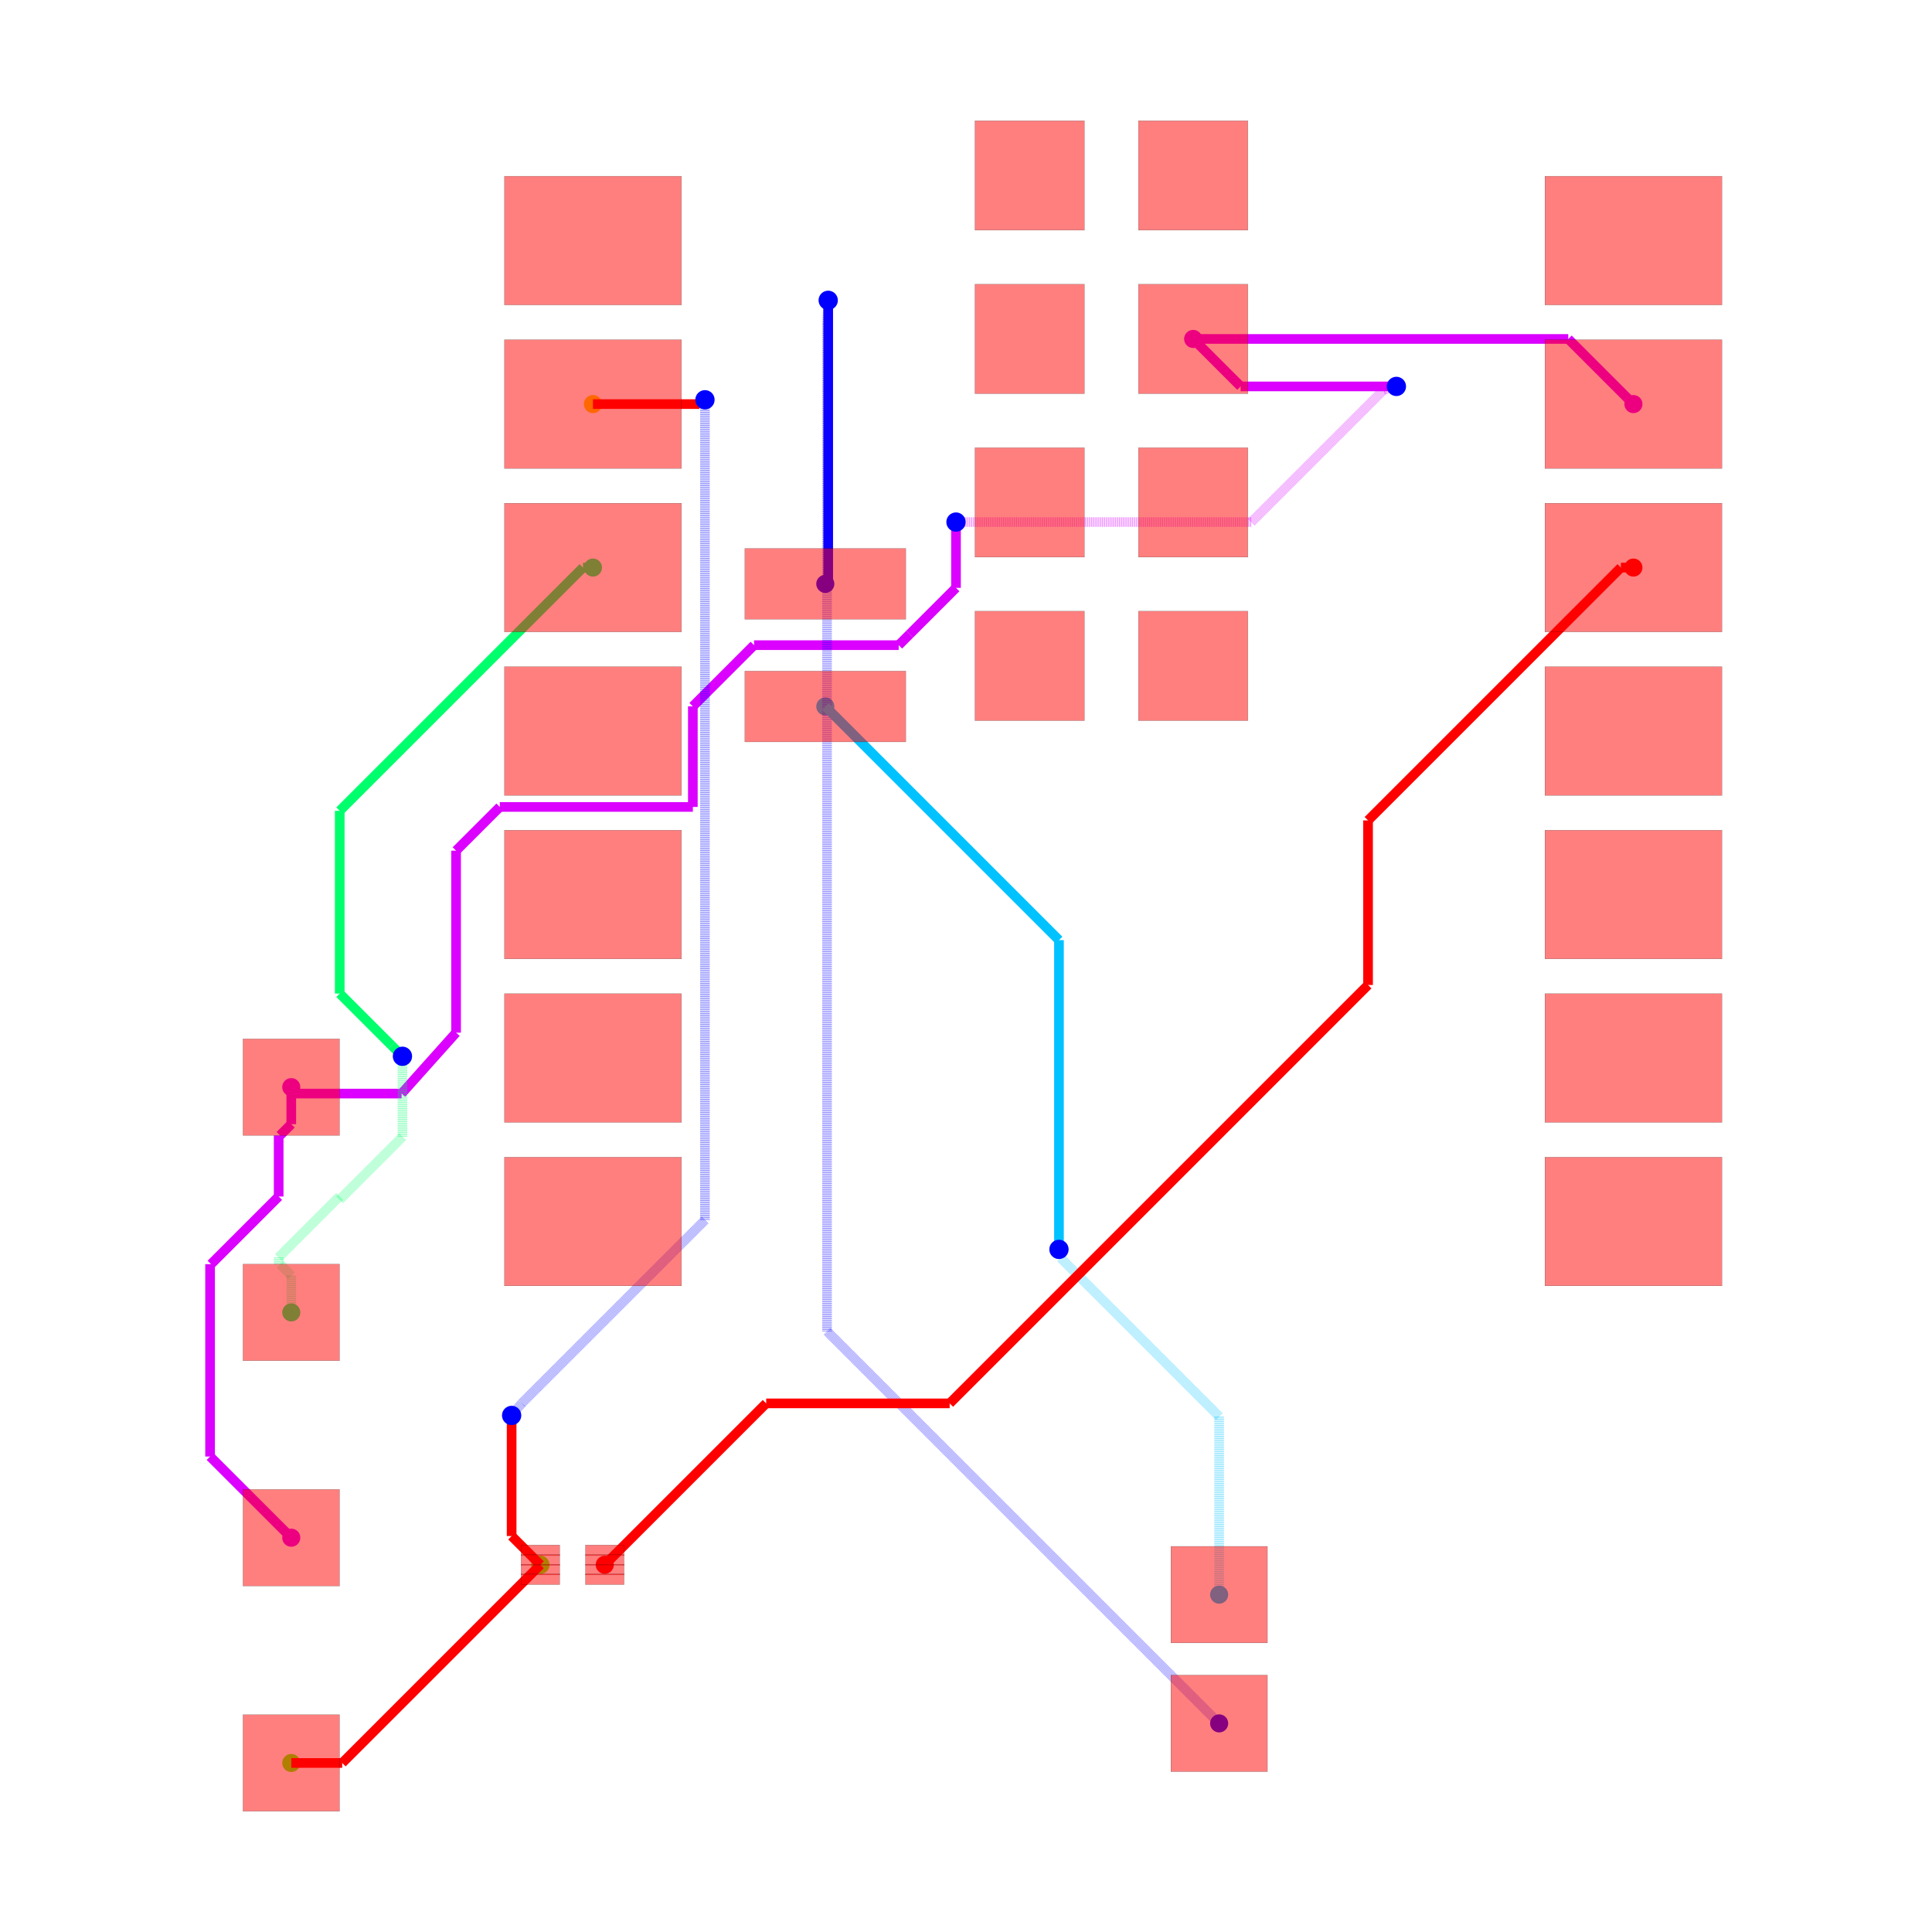
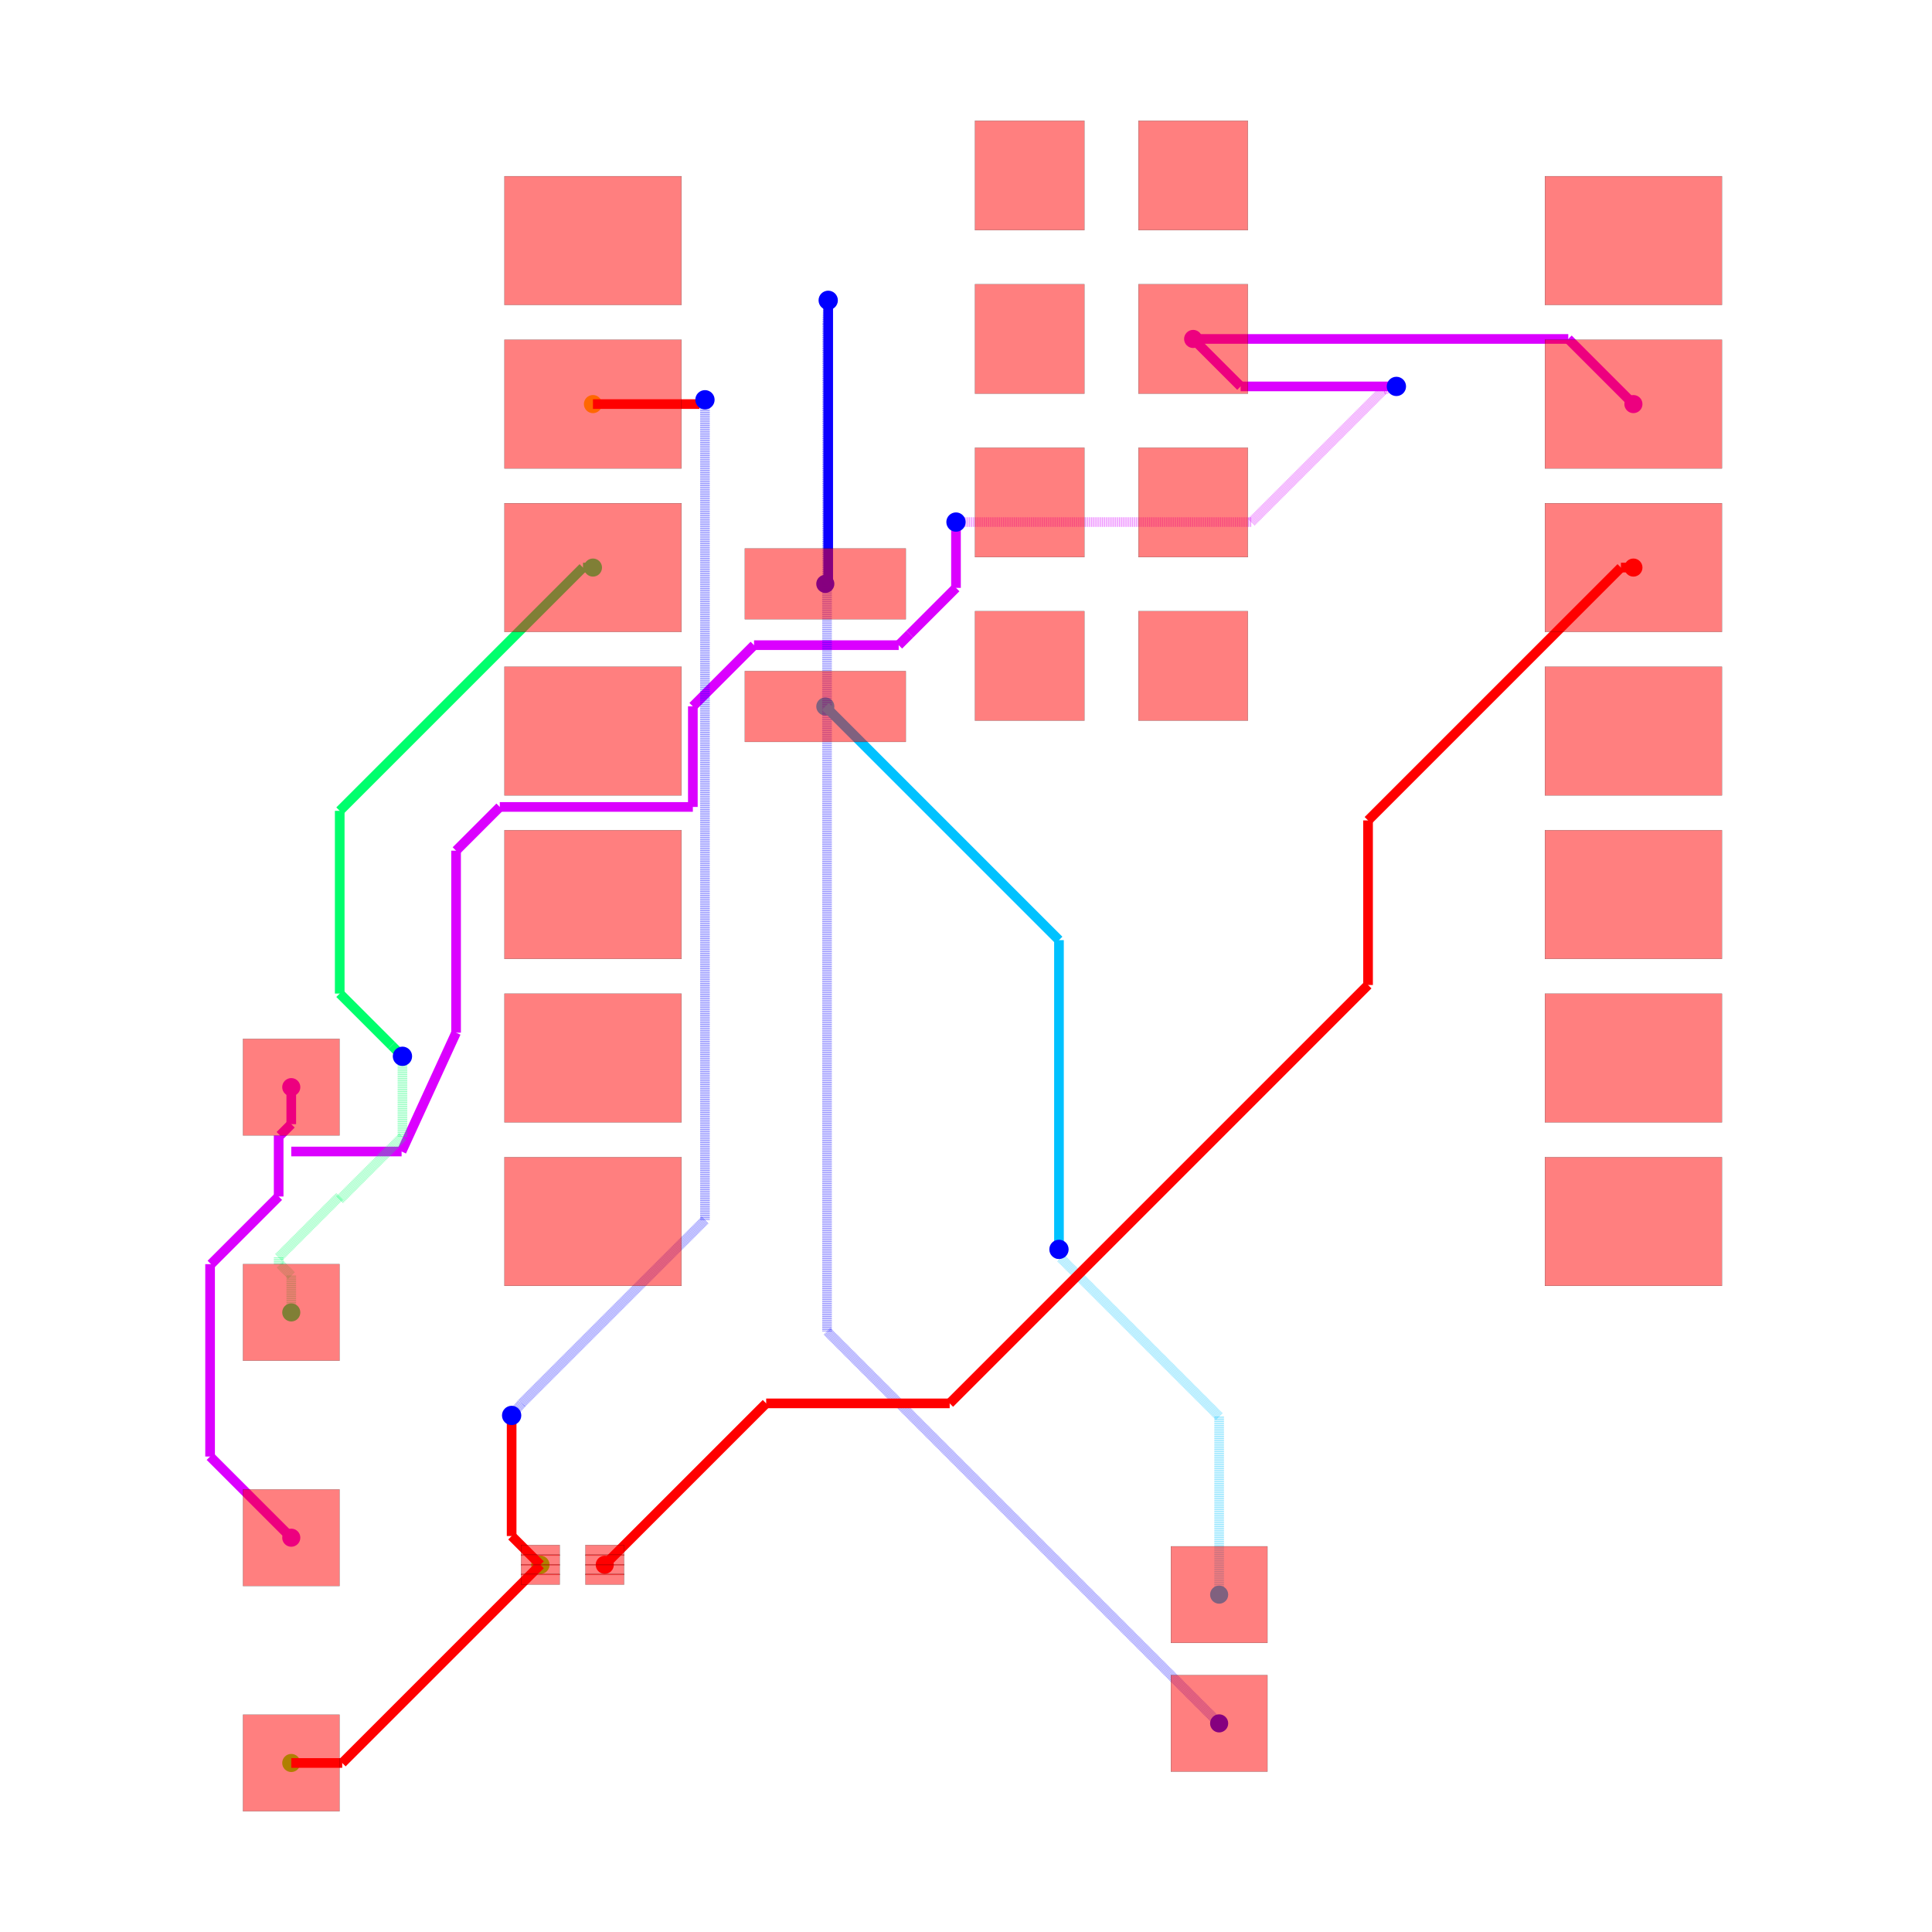
<svg xmlns="http://www.w3.org/2000/svg" width="640" height="640" viewBox="0 0 640 640">
  <rect width="100%" height="100%" fill="white" />
  <g>
    <circle data-type="point" data-label="source_trace_2 source_trace_2 top" data-x="10.124772" data-y="6.993" cx="541.089" cy="188.015" r="3" fill="hsl(0, 100%, 50%)" />
  </g>
  <g>
    <circle data-type="point" data-label="source_trace_2 source_trace_2 top" data-x="-5.856893060790263" data-y="-8.500436101920712" cx="200.334" cy="518.359" r="3" fill="hsl(0, 100%, 50%)" />
  </g>
  <g>
    <circle data-type="point" data-label="source_trace_3 source_trace_3 top" data-x="-6.040227999999999" data-y="9.533000000000001" cx="196.425" cy="133.858" r="3" fill="hsl(48.571, 100%, 50%)" />
  </g>
  <g>
    <circle data-type="point" data-label="source_trace_3 source_trace_3 top" data-x="-6.856893060790263" data-y="-8.500436101920712" cx="179.012" cy="518.359" r="3" fill="hsl(48.571, 100%, 50%)" />
  </g>
  <g>
    <circle data-type="point" data-label="source_trace_4 source_trace_4 top" data-x="-6.856893060790263" data-y="-8.500436101920712" cx="179.012" cy="518.359" r="3" fill="hsl(97.143, 100%, 50%)" />
  </g>
  <g>
    <circle data-type="point" data-label="source_trace_4 source_trace_4 top" data-x="-10.727385294299685" data-y="-11.579453643315949" cx="96.487" cy="584.009" r="3" fill="hsl(97.143, 100%, 50%)" />
  </g>
  <g>
    <circle data-type="point" data-label="source_trace_6 source_trace_6 top" data-x="-6.040227999999999" data-y="6.993" cx="196.425" cy="188.015" r="3" fill="hsl(145.714, 100%, 50%)" />
  </g>
  <g>
    <circle data-type="point" data-label="source_trace_6 source_trace_6 top" data-x="-10.727385294299685" data-y="-4.579453643315949" cx="96.487" cy="434.758" r="3" fill="hsl(145.714, 100%, 50%)" />
  </g>
  <g>
    <circle data-type="point" data-label="source_trace_8 source_trace_8 top" data-x="-2.4302279999999996" data-y="4.835" cx="273.396" cy="234.026" r="3" fill="hsl(194.286, 100%, 50%)" />
  </g>
  <g>
    <circle data-type="point" data-label="source_trace_8 source_trace_8 top" data-x="3.6885631738662035" data-y="-8.96420520580684" cx="403.858" cy="528.248" r="3" fill="hsl(194.286, 100%, 50%)" />
  </g>
  <g>
    <circle data-type="point" data-label="source_trace_9 source_trace_9 top" data-x="-2.4302279999999996" data-y="6.74" cx="273.396" cy="193.409" r="3" fill="hsl(242.857, 100%, 50%)" />
  </g>
  <g>
    <circle data-type="point" data-label="source_trace_9 source_trace_9 top" data-x="3.6885631738662035" data-y="-10.96420520580684" cx="403.858" cy="570.891" r="3" fill="hsl(242.857, 100%, 50%)" />
  </g>
  <g>
    <circle data-type="point" data-label="source_net_0 source_net_0 top" data-x="10.124772" data-y="9.533000000000001" cx="541.089" cy="133.858" r="3" fill="hsl(291.429, 100%, 50%)" />
  </g>
  <g>
    <circle data-type="point" data-label="source_net_0 source_net_0 top" data-x="3.2847720000000002" data-y="10.545" cx="395.249" cy="112.28" r="3" fill="hsl(291.429, 100%, 50%)" />
  </g>
  <g>
    <circle data-type="point" data-label="source_net_0 source_net_0 top" data-x="-10.727385294299685" data-y="-8.079453643315949" cx="96.487" cy="509.383" r="3" fill="hsl(291.429, 100%, 50%)" />
  </g>
  <g>
    <circle data-type="point" data-label="source_net_0 source_net_0 top" data-x="-10.727385294299685" data-y="-1.079453643315949" cx="96.487" cy="360.132" r="3" fill="hsl(291.429, 100%, 50%)" />
  </g>
  <g>
    <polyline data-points="3.2847720000000002,10.545 9.112772000000001,10.545" data-type="line" data-label="" points="395.249,112.28 519.511,112.28" fill="none" stroke="hsl(291.429, 100%, 50%)" stroke-width="3.198" />
  </g>
  <g>
    <polyline data-points="9.112772000000001,10.545 10.124772,9.533000000000001" data-type="line" data-label="" points="519.511,112.28 541.089,133.858" fill="none" stroke="hsl(291.429, 100%, 50%)" stroke-width="3.198" />
  </g>
  <g>
    <polyline data-points="-10.923365808937302,-1.8294536433159487 -10.923365808937302,-2.7783641826074845" data-type="line" data-label="" points="92.309,376.123 92.309,396.356" fill="none" stroke="hsl(291.429, 100%, 50%)" stroke-width="3.198" />
  </g>
  <g>
    <polyline data-points="-10.923365808937302,-2.7783641826074845 -11.974455269645766,-3.829453643315949" data-type="line" data-label="" points="92.309,396.356 69.898,418.766" fill="none" stroke="hsl(291.429, 100%, 50%)" stroke-width="3.198" />
  </g>
  <g>
    <polyline data-points="-10.727385294299685,-8.079453643315949 -11.988692647149843,-6.818146290465791" data-type="line" data-label="" points="96.487,509.383 69.594,482.49" fill="none" stroke="hsl(291.429, 100%, 50%)" stroke-width="3.198" />
  </g>
  <g>
    <polyline data-points="-11.988692647149843,-6.818146290465791 -11.988692647149843,-3.829453643315949" data-type="line" data-label="" points="69.594,482.49 69.594,418.766" fill="none" stroke="hsl(291.429, 100%, 50%)" stroke-width="3.198" />
  </g>
  <g>
    <polyline data-points="-10.727385294299685,-1.079453643315949 -10.727385294299685,-1.6544536433159482" data-type="line" data-label="" points="96.487,360.132 96.487,372.392" fill="none" stroke="hsl(291.429, 100%, 50%)" stroke-width="3.198" />
  </g>
  <g>
    <polyline data-points="-10.727385294299685,-1.6544536433159482 -10.902385294299686,-1.829453643315949" data-type="line" data-label="" points="96.487,372.392 92.756,376.123" fill="none" stroke="hsl(291.429, 100%, 50%)" stroke-width="3.198" />
  </g>
  <g>
-     <polyline data-points="-10.727385294299685,-1.179453643315949 -9.013292677693453,-1.179453643315949" data-type="line" data-label="" points="96.487,362.264 133.035,362.264" fill="none" stroke="hsl(291.429, 100%, 50%)" stroke-width="3.198" />
-   </g>
-   <g>
-     <polyline data-points="-9.013292677693453,-1.179453643315949 -8.166919517188752,-0.23308048281124796" data-type="line" data-label="" points="133.035,362.264 151.081,342.086" fill="none" stroke="hsl(291.429, 100%, 50%)" stroke-width="3.198" />
+     <polyline data-points="-10.727385294299685,-2.079453643315949 -9.013292677693453,-2.079453643315949" data-type="line" data-label="" points="96.487,381.454 133.035,381.454" fill="none" stroke="hsl(291.429, 100%, 50%)" stroke-width="3.198" />
+   </g>
+   <g>
+     <polyline data-points="-9.013292677693453,-2.079453643315949 -8.166919517188752,-0.23308048281124796" data-type="line" data-label="" points="133.035,381.454 151.081,342.086" fill="none" stroke="hsl(291.429, 100%, 50%)" stroke-width="3.198" />
  </g>
  <g>
    <polyline data-points="-8.166919517188752,-0.23308048281124796 -8.166919517188752,2.594560979541022" data-type="line" data-label="" points="151.081,342.086 151.081,281.796" fill="none" stroke="hsl(291.429, 100%, 50%)" stroke-width="3.198" />
  </g>
  <g>
    <polyline data-points="-8.166919517188752,2.594560979541022 -7.4874716923552835,3.274008804374491" data-type="line" data-label="" points="151.081,281.796 165.567,267.309" fill="none" stroke="hsl(291.429, 100%, 50%)" stroke-width="3.198" />
  </g>
  <g>
    <polyline data-points="-7.4874716923552835,3.274008804374491 -4.48829456323965,3.274008804374491" data-type="line" data-label="" points="165.567,267.309 229.515,267.309" fill="none" stroke="hsl(291.429, 100%, 50%)" stroke-width="3.198" />
  </g>
  <g>
    <polyline data-points="-4.48829456323965,3.274008804374491 -4.48829456323965,3.274008804374491" data-type="line" data-label="" points="229.515,267.309 229.515,267.309" fill="none" stroke="hsl(291.429, 100%, 50%)" stroke-width="3.198" />
  </g>
  <g>
    <polyline data-points="-4.48829456323965,3.274008804374491 -4.48829456323965,4.836660209617853" data-type="line" data-label="" points="229.515,267.309 229.515,233.991" fill="none" stroke="hsl(291.429, 100%, 50%)" stroke-width="3.198" />
  </g>
  <g>
    <polyline data-points="-4.48829456323965,4.836660209617853 -3.5374547728575036,5.7875" data-type="line" data-label="" points="229.515,233.991 249.788,213.718" fill="none" stroke="hsl(291.429, 100%, 50%)" stroke-width="3.198" />
  </g>
  <g>
    <polyline data-points="-3.5374547728575036,5.7875 -1.2902055586871213,5.7875" data-type="line" data-label="" points="249.788,213.718 297.703,213.718" fill="none" stroke="hsl(291.429, 100%, 50%)" stroke-width="3.198" />
  </g>
  <g>
    <polyline data-points="-1.2902055586871213,5.7875 -1.1189710696431834,5.9587344890439375" data-type="line" data-label="" points="297.703,213.718 301.354,210.067" fill="none" stroke="hsl(291.429, 100%, 50%)" stroke-width="3.198" />
  </g>
  <g>
    <polyline data-points="-1.1189710696431834,5.9587344890439375 -0.40000000000000013,6.677705558687121" data-type="line" data-label="" points="301.354,210.067 316.684,194.737" fill="none" stroke="hsl(291.429, 100%, 50%)" stroke-width="3.198" />
  </g>
  <g>
    <polyline data-points="-0.40000000000000013,6.677705558687121 -0.4000000000000001,7.6997913001668765" data-type="line" data-label="" points="316.684,194.737 316.684,172.945" fill="none" stroke="hsl(291.429, 100%, 50%)" stroke-width="3.198" />
  </g>
  <g>
    <polyline data-points="-0.4000000000000001,7.6997913001668765 -0.4000000000000001,7.700000000000001" data-type="line" data-label="" points="316.684,172.945 316.684,172.94" fill="none" stroke="hsl(291.429, 100%, 50%)" stroke-width="3.198" />
  </g>
  <g>
    <polyline data-points="-0.4000000000000001,7.700000000000001 4.189968637438339,7.700000000000001" data-type="line" data-label="" points="316.684,172.94 414.549,172.94" fill="none" stroke="rgba(217,0,255,0.5)" stroke-width="3.198" stroke-dasharray="0.2 0.2" />
  </g>
  <g>
    <polyline data-points="4.189968637438339,7.700000000000001 6.244141155291386,9.754172517853048" data-type="line" data-label="" points="414.549,172.94 458.347,129.142" fill="none" stroke="rgba(217,0,255,0.5)" stroke-width="3.198" stroke-dasharray="0.2 0.2" />
  </g>
  <g>
    <polyline data-points="6.244141155291386,9.754172517853048 6.442272,9.807500000000001" data-type="line" data-label="" points="458.347,129.142 462.572,128.005" fill="none" stroke="rgba(217,0,255,0.5)" stroke-width="3.198" stroke-dasharray="0.2 0.2" />
  </g>
  <g>
    <polyline data-points="6.442272,9.807500000000001 4.022271999999999,9.807500000000001" data-type="line" data-label="" points="462.572,128.005 410.974,128.005" fill="none" stroke="hsl(291.429, 100%, 50%)" stroke-width="3.198" />
  </g>
  <g>
    <polyline data-points="4.022271999999999,9.807500000000001 3.2847720000000002,10.545" data-type="line" data-label="" points="410.974,128.005 395.249,112.28" fill="none" stroke="hsl(291.429, 100%, 50%)" stroke-width="3.198" />
  </g>
  <g>
    <polyline data-points="3.6885631738662035,-10.96420520580684 -2.4036120555210054,-4.872029976419631" data-type="line" data-label="" points="403.858,570.891 273.963,440.996" fill="none" stroke="rgba(8,0,255,0.5)" stroke-width="3.198" stroke-dasharray="0.2 0.2" />
  </g>
  <g>
    <polyline data-points="-2.4036120555210054,-4.872029976419631 -2.4036120555210054,10.7622338208616" data-type="line" data-label="" points="273.963,440.996 273.963,107.648" fill="none" stroke="rgba(8,0,255,0.5)" stroke-width="3.198" stroke-dasharray="0.2 0.2" />
  </g>
  <g>
    <polyline data-points="-2.4036120555210054,10.7622338208616 -2.3852279999999997,11.145" data-type="line" data-label="" points="273.963,107.648 274.355,99.487" fill="none" stroke="rgba(8,0,255,0.5)" stroke-width="3.198" stroke-dasharray="0.2 0.2" />
  </g>
  <g>
    <polyline data-points="-2.3852279999999997,11.145 -2.3852279999999997,6.785" data-type="line" data-label="" points="274.355,99.487 274.355,192.449" fill="none" stroke="hsl(242.857, 100%, 50%)" stroke-width="3.198" />
  </g>
  <g>
    <polyline data-points="-2.3852279999999997,6.785 -2.4302279999999996,6.74" data-type="line" data-label="" points="274.355,192.449 273.396,193.409" fill="none" stroke="hsl(242.857, 100%, 50%)" stroke-width="3.198" />
  </g>
  <g>
    <polyline data-points="3.6885631738662035,-8.96420520580684 3.6885631738662035,-6.195201819771475" data-type="line" data-label="" points="403.858,528.248 403.858,469.208" fill="none" stroke="rgba(0,195,255,0.5)" stroke-width="3.198" stroke-dasharray="0.2 0.2" />
  </g>
  <g>
    <polyline data-points="3.6885631738662035,-6.195201819771475 1.227196800745583,-3.7338354466508537" data-type="line" data-label="" points="403.858,469.208 351.378,416.728" fill="none" stroke="rgba(0,195,255,0.5)" stroke-width="3.198" stroke-dasharray="0.2 0.2" />
  </g>
  <g>
    <polyline data-points="1.227196800745583,-3.7338354466508537 1.2,-3.5999999999999996" data-type="line" data-label="" points="351.378,416.728 350.798,413.874" fill="none" stroke="rgba(0,195,255,0.5)" stroke-width="3.198" stroke-dasharray="0.2 0.2" />
  </g>
  <g>
    <polyline data-points="1.2,-3.5999999999999996 1.2,1.2047720000000002" data-type="line" data-label="" points="350.798,413.874 350.798,311.429" fill="none" stroke="hsl(194.286, 100%, 50%)" stroke-width="3.198" />
  </g>
  <g>
    <polyline data-points="1.2,1.2047720000000002 -2.4302279999999996,4.835" data-type="line" data-label="" points="350.798,311.429 273.396,234.026" fill="none" stroke="hsl(194.286, 100%, 50%)" stroke-width="3.198" />
  </g>
  <g>
    <polyline data-points="-10.923365808937302,-3.829453643315949 -10.923365808937302,-3.7228025790061956" data-type="line" data-label="" points="92.309,418.766 92.309,416.492" fill="none" stroke="rgba(0,255,106,0.5)" stroke-width="3.198" stroke-dasharray="0.2 0.2" />
  </g>
  <g>
    <polyline data-points="-10.923365808937302,-3.7228025790061956 -9.977385294299687,-2.776822064368581" data-type="line" data-label="" points="92.309,416.492 112.479,396.323" fill="none" stroke="rgba(0,255,106,0.5)" stroke-width="3.198" stroke-dasharray="0.2 0.2" />
  </g>
  <g>
    <polyline data-points="-6.040227999999999,6.993 -6.195078266756786,6.993" data-type="line" data-label="" points="196.425,188.015 193.123,188.015" fill="none" stroke="hsl(145.714, 100%, 50%)" stroke-width="3.198" />
  </g>
  <g>
    <polyline data-points="-6.195078266756786,6.993 -9.97459965095258,3.2134786158042057" data-type="line" data-label="" points="193.123,188.015 112.538,268.6" fill="none" stroke="hsl(145.714, 100%, 50%)" stroke-width="3.198" />
  </g>
  <g>
    <polyline data-points="-9.97459965095258,3.2134786158042057 -9.97459965095258,0.37459965095258047" data-type="line" data-label="" points="112.538,268.6 112.538,329.129" fill="none" stroke="hsl(145.714, 100%, 50%)" stroke-width="3.198" />
  </g>
  <g>
    <polyline data-points="-9.97459965095258,0.37459965095258047 -9.16878734287392,-0.4312126571260803" data-type="line" data-label="" points="112.538,329.129 129.719,346.311" fill="none" stroke="hsl(145.714, 100%, 50%)" stroke-width="3.198" />
  </g>
  <g>
    <polyline data-points="-9.16878734287392,-0.4312126571260803 -9,-0.6000000000000001" data-type="line" data-label="" points="129.719,346.311 133.318,349.909" fill="none" stroke="hsl(145.714, 100%, 50%)" stroke-width="3.198" />
  </g>
  <g>
    <polyline data-points="-9,-0.6000000000000001 -9,-1.8520683490162622" data-type="line" data-label="" points="133.318,349.909 133.318,376.605" fill="none" stroke="rgba(0,255,106,0.5)" stroke-width="3.198" stroke-dasharray="0.2 0.2" />
  </g>
  <g>
    <polyline data-points="-9,-1.8520683490162622 -9.977385294299687,-2.829453643315949" data-type="line" data-label="" points="133.318,376.605 112.479,397.445" fill="none" stroke="rgba(0,255,106,0.5)" stroke-width="3.198" stroke-dasharray="0.2 0.2" />
  </g>
  <g>
    <polyline data-points="-10.727385294299685,-4.579453643315949 -10.727385294299685,-4.00445364331595" data-type="line" data-label="" points="96.487,434.758 96.487,422.498" fill="none" stroke="rgba(0,255,106,0.5)" stroke-width="3.198" stroke-dasharray="0.2 0.2" />
  </g>
  <g>
    <polyline data-points="-10.727385294299685,-4.00445364331595 -10.902385294299686,-3.829453643315949" data-type="line" data-label="" points="96.487,422.498 92.756,418.766" fill="none" stroke="rgba(0,255,106,0.5)" stroke-width="3.198" stroke-dasharray="0.2 0.2" />
  </g>
  <g>
    <polyline data-points="-10.727385294299685,-11.579453643315949 -9.9359106021855,-11.579453643315949" data-type="line" data-label="" points="96.487,584.009 113.363,584.009" fill="none" stroke="red" stroke-width="3.198" />
  </g>
  <g>
    <polyline data-points="-9.9359106021855,-11.579453643315949 -6.856893060790263,-8.500436101920712" data-type="line" data-label="" points="113.363,584.009 179.012,518.359" fill="none" stroke="red" stroke-width="3.198" />
  </g>
  <g>
    <polyline data-points="-6.040227999999999,9.533000000000001 -4.385247322693066,9.533000000000001" data-type="line" data-label="" points="196.425,133.858 231.712,133.858" fill="none" stroke="red" stroke-width="3.198" />
  </g>
  <g>
    <polyline data-points="-4.385247322693066,9.533000000000001 -4.318247322693064,9.600000000000003" data-type="line" data-label="" points="231.712,133.858 233.14,132.429" fill="none" stroke="red" stroke-width="3.198" />
  </g>
  <g>
    <polyline data-points="-4.318247322693064,9.600000000000003 -4.3,9.600000000000003" data-type="line" data-label="" points="233.14,132.429 233.529,132.429" fill="none" stroke="red" stroke-width="3.198" />
  </g>
  <g>
    <polyline data-points="-4.3,9.600000000000003 -4.3,-3.144812492815345" data-type="line" data-label="" points="233.529,132.429 233.529,404.169" fill="none" stroke="rgba(0,0,255,0.5)" stroke-width="3.198" stroke-dasharray="0.2 0.2" />
  </g>
  <g>
    <polyline data-points="-4.3,-3.144812492815345 -7.1504667838184695,-5.9952792766338145" data-type="line" data-label="" points="233.529,404.169 172.753,464.945" fill="none" stroke="rgba(0,0,255,0.5)" stroke-width="3.198" stroke-dasharray="0.2 0.2" />
  </g>
  <g>
    <polyline data-points="-7.1504667838184695,-5.9952792766338145 -7.303683588772486,-6.179968050960356" data-type="line" data-label="" points="172.753,464.945 169.486,468.883" fill="none" stroke="rgba(0,0,255,0.5)" stroke-width="3.198" stroke-dasharray="0.2 0.2" />
  </g>
  <g>
    <polyline data-points="-7.303683588772486,-6.179968050960356 -7.303683588772486,-8.05364557393849" data-type="line" data-label="" points="169.486,468.883 169.486,508.833" fill="none" stroke="red" stroke-width="3.198" />
  </g>
  <g>
    <polyline data-points="-7.303683588772486,-8.05364557393849 -6.856893060790263,-8.500436101920712" data-type="line" data-label="" points="169.486,508.833 179.012,518.359" fill="none" stroke="red" stroke-width="3.198" />
  </g>
  <g>
    <polyline data-points="10.124772,6.993 9.930551104526502,6.993" data-type="line" data-label="" points="541.089,188.015 536.947,188.015" fill="none" stroke="hsl(0, 100%, 50%)" stroke-width="3.198" />
  </g>
  <g>
    <polyline data-points="9.930551104526502,6.993 6.002092697971736,3.0645415934452336" data-type="line" data-label="" points="536.947,188.015 453.186,271.775" fill="none" stroke="hsl(0, 100%, 50%)" stroke-width="3.198" />
  </g>
  <g>
    <polyline data-points="6.002092697971736,3.0645415934452336 6.002092697971736,0.5077167761790662" data-type="line" data-label="" points="453.186,271.775 453.186,326.291" fill="none" stroke="hsl(0, 100%, 50%)" stroke-width="3.198" />
  </g>
  <g>
    <polyline data-points="6.002092697971736,0.5077167761790662 -0.498110468336888,-5.9924863901295575" data-type="line" data-label="" points="453.186,326.291 314.592,464.886" fill="none" stroke="hsl(0, 100%, 50%)" stroke-width="3.198" />
  </g>
  <g>
    <polyline data-points="-0.498110468336888,-5.9924863901295575 -3.348943348999108,-5.9924863901295575" data-type="line" data-label="" points="314.592,464.886 253.807,464.886" fill="none" stroke="hsl(0, 100%, 50%)" stroke-width="3.198" />
  </g>
  <g>
    <polyline data-points="-3.348943348999108,-5.9924863901295575 -5.856893060790263,-8.500436101920712" data-type="line" data-label="" points="253.807,464.886 200.334,518.359" fill="none" stroke="hsl(0, 100%, 50%)" stroke-width="3.198" />
  </g>
  <g>
    <rect data-type="rect" data-label="" data-x="-5.856893060790263" data-y="-8.275436101920713" x="193.938" y="511.803" width="12.793" height="3.518" fill="rgba(255,0,0,0.5)" stroke="black" stroke-width="0.047" />
  </g>
  <g>
    <rect data-type="rect" data-label="" data-x="-5.856893060790263" data-y="-8.425436101920713" x="193.938" y="515.001" width="12.793" height="3.518" fill="rgba(255,0,0,0.5)" stroke="black" stroke-width="0.047" />
  </g>
  <g>
    <rect data-type="rect" data-label="" data-x="-5.856893060790263" data-y="-8.575436101920712" x="193.938" y="518.199" width="12.793" height="3.518" fill="rgba(255,0,0,0.5)" stroke="black" stroke-width="0.047" />
  </g>
  <g>
    <rect data-type="rect" data-label="" data-x="-5.856893060790263" data-y="-8.725436101920712" x="193.938" y="521.398" width="12.793" height="3.518" fill="rgba(255,0,0,0.5)" stroke="black" stroke-width="0.047" />
  </g>
  <g>
    <rect data-type="rect" data-label="" data-x="-6.856893060790263" data-y="-8.275436101920713" x="172.616" y="511.803" width="12.793" height="3.518" fill="rgba(255,0,0,0.5)" stroke="black" stroke-width="0.047" />
  </g>
  <g>
    <rect data-type="rect" data-label="" data-x="-6.856893060790263" data-y="-8.425436101920713" x="172.616" y="515.001" width="12.793" height="3.518" fill="rgba(255,0,0,0.5)" stroke="black" stroke-width="0.047" />
  </g>
  <g>
    <rect data-type="rect" data-label="" data-x="-6.856893060790263" data-y="-8.575436101920712" x="172.616" y="518.199" width="12.793" height="3.518" fill="rgba(255,0,0,0.5)" stroke="black" stroke-width="0.047" />
  </g>
  <g>
    <rect data-type="rect" data-label="" data-x="-6.856893060790263" data-y="-8.725436101920712" x="172.616" y="521.398" width="12.793" height="3.518" fill="rgba(255,0,0,0.5)" stroke="black" stroke-width="0.047" />
  </g>
  <g>
    <rect data-type="rect" data-label="" data-x="-6.040227999999999" data-y="12.073" x="167.108" y="58.379" width="58.634" height="42.643" fill="rgba(255,0,0,0.5)" stroke="black" stroke-width="0.047" />
  </g>
  <g>
    <rect data-type="rect" data-label="" data-x="-6.040227999999999" data-y="9.533000000000001" x="167.108" y="112.536" width="58.634" height="42.643" fill="rgba(255,0,0,0.5)" stroke="black" stroke-width="0.047" />
  </g>
  <g>
    <rect data-type="rect" data-label="" data-x="-6.040227999999999" data-y="6.993" x="167.108" y="166.693" width="58.634" height="42.643" fill="rgba(255,0,0,0.5)" stroke="black" stroke-width="0.047" />
  </g>
  <g>
    <rect data-type="rect" data-label="" data-x="-6.040227999999999" data-y="4.453" x="167.108" y="220.85" width="58.634" height="42.643" fill="rgba(255,0,0,0.5)" stroke="black" stroke-width="0.047" />
  </g>
  <g>
    <rect data-type="rect" data-label="" data-x="-6.040227999999999" data-y="1.9129999999999998" x="167.108" y="275.007" width="58.634" height="42.643" fill="rgba(255,0,0,0.5)" stroke="black" stroke-width="0.047" />
  </g>
  <g>
    <rect data-type="rect" data-label="" data-x="-6.040227999999999" data-y="-0.6269999999999998" x="167.108" y="329.163" width="58.634" height="42.643" fill="rgba(255,0,0,0.5)" stroke="black" stroke-width="0.047" />
  </g>
  <g>
    <rect data-type="rect" data-label="" data-x="-6.040227999999999" data-y="-3.167" x="167.108" y="383.32" width="58.634" height="42.643" fill="rgba(255,0,0,0.5)" stroke="black" stroke-width="0.047" />
  </g>
  <g>
    <rect data-type="rect" data-label="" data-x="10.124772" data-y="-3.167" x="511.771" y="383.32" width="58.634" height="42.643" fill="rgba(255,0,0,0.5)" stroke="black" stroke-width="0.047" />
  </g>
  <g>
    <rect data-type="rect" data-label="" data-x="10.124772" data-y="-0.6269999999999998" x="511.771" y="329.163" width="58.634" height="42.643" fill="rgba(255,0,0,0.5)" stroke="black" stroke-width="0.047" />
  </g>
  <g>
    <rect data-type="rect" data-label="" data-x="10.124772" data-y="1.9129999999999998" x="511.771" y="275.007" width="58.634" height="42.643" fill="rgba(255,0,0,0.5)" stroke="black" stroke-width="0.047" />
  </g>
  <g>
    <rect data-type="rect" data-label="" data-x="10.124772" data-y="4.453" x="511.771" y="220.85" width="58.634" height="42.643" fill="rgba(255,0,0,0.5)" stroke="black" stroke-width="0.047" />
  </g>
  <g>
    <rect data-type="rect" data-label="" data-x="10.124772" data-y="6.993" x="511.771" y="166.693" width="58.634" height="42.643" fill="rgba(255,0,0,0.5)" stroke="black" stroke-width="0.047" />
  </g>
  <g>
    <rect data-type="rect" data-label="" data-x="10.124772" data-y="9.533000000000001" x="511.771" y="112.536" width="58.634" height="42.643" fill="rgba(255,0,0,0.5)" stroke="black" stroke-width="0.047" />
  </g>
  <g>
    <rect data-type="rect" data-label="" data-x="10.124772" data-y="12.073" x="511.771" y="58.379" width="58.634" height="42.643" fill="rgba(255,0,0,0.5)" stroke="black" stroke-width="0.047" />
  </g>
  <g>
    <rect data-type="rect" data-label="" data-x="-2.4302279999999996" data-y="4.835" x="246.744" y="222.3" width="53.304" height="23.454" fill="rgba(255,0,0,0.5)" stroke="black" stroke-width="0.047" />
  </g>
  <g>
    <rect data-type="rect" data-label="" data-x="-2.4302279999999996" data-y="6.74" x="246.744" y="181.682" width="53.304" height="23.454" fill="rgba(255,0,0,0.5)" stroke="black" stroke-width="0.047" />
  </g>
  <g>
    <rect data-type="rect" data-label="" data-x="0.7447720000000002" data-y="13.085" x="322.969" y="40" width="36.247" height="36.247" fill="rgba(255,0,0,0.5)" stroke="black" stroke-width="0.047" />
  </g>
  <g>
    <rect data-type="rect" data-label="" data-x="3.2847720000000002" data-y="13.085" x="377.126" y="40" width="36.247" height="36.247" fill="rgba(255,0,0,0.5)" stroke="black" stroke-width="0.047" />
  </g>
  <g>
    <rect data-type="rect" data-label="" data-x="0.7447720000000002" data-y="10.545" x="322.969" y="94.157" width="36.247" height="36.247" fill="rgba(255,0,0,0.5)" stroke="black" stroke-width="0.047" />
  </g>
  <g>
    <rect data-type="rect" data-label="" data-x="3.2847720000000002" data-y="10.545" x="377.126" y="94.157" width="36.247" height="36.247" fill="rgba(255,0,0,0.5)" stroke="black" stroke-width="0.047" />
  </g>
  <g>
    <rect data-type="rect" data-label="" data-x="0.7447720000000002" data-y="8.004999999999999" x="322.969" y="148.314" width="36.247" height="36.247" fill="rgba(255,0,0,0.5)" stroke="black" stroke-width="0.047" />
  </g>
  <g>
    <rect data-type="rect" data-label="" data-x="3.2847720000000002" data-y="8.004999999999999" x="377.126" y="148.314" width="36.247" height="36.247" fill="rgba(255,0,0,0.5)" stroke="black" stroke-width="0.047" />
  </g>
  <g>
    <rect data-type="rect" data-label="" data-x="0.7447720000000002" data-y="5.465" x="322.969" y="202.471" width="36.247" height="36.247" fill="rgba(255,0,0,0.5)" stroke="black" stroke-width="0.047" />
  </g>
  <g>
    <rect data-type="rect" data-label="" data-x="3.2847720000000002" data-y="5.465" x="377.126" y="202.471" width="36.247" height="36.247" fill="rgba(255,0,0,0.5)" stroke="black" stroke-width="0.047" />
  </g>
  <g>
    <rect data-type="rect" data-label="" data-x="3.6885631738662035" data-y="-10.96420520580684" x="387.867" y="554.9" width="31.982" height="31.982" fill="rgba(255,0,0,0.5)" stroke="black" stroke-width="0.047" />
  </g>
  <g>
    <rect data-type="rect" data-label="" data-x="3.6885631738662035" data-y="-8.96420520580684" x="387.867" y="512.256" width="31.982" height="31.982" fill="rgba(255,0,0,0.5)" stroke="black" stroke-width="0.047" />
  </g>
  <g>
    <rect data-type="rect" data-label="" data-x="-10.727385294299685" data-y="-11.579453643315949" x="80.496" y="568.018" width="31.982" height="31.982" fill="rgba(255,0,0,0.5)" stroke="black" stroke-width="0.047" />
  </g>
  <g>
    <rect data-type="rect" data-label="" data-x="-10.727385294299685" data-y="-8.079453643315949" x="80.496" y="493.392" width="31.982" height="31.982" fill="rgba(255,0,0,0.5)" stroke="black" stroke-width="0.047" />
  </g>
  <g>
    <rect data-type="rect" data-label="" data-x="-10.727385294299685" data-y="-4.579453643315949" x="80.496" y="418.766" width="31.982" height="31.982" fill="rgba(255,0,0,0.5)" stroke="black" stroke-width="0.047" />
  </g>
  <g>
    <rect data-type="rect" data-label="" data-x="-10.727385294299685" data-y="-1.079453643315949" x="80.496" y="344.141" width="31.982" height="31.982" fill="rgba(255,0,0,0.5)" stroke="black" stroke-width="0.047" />
  </g>
  <circle data-type="circle" data-label="" data-x="-0.4000000000000001" data-y="7.700000000000001" cx="316.684" cy="172.94" r="3.198" fill="blue" stroke="none" stroke-width="0.047" />
  <circle data-type="circle" data-label="" data-x="6.442272" data-y="9.807500000000001" cx="462.572" cy="128.005" r="3.198" fill="blue" stroke="none" stroke-width="0.047" />
  <circle data-type="circle" data-label="" data-x="-2.3852279999999997" data-y="11.145" cx="274.355" cy="99.487" r="3.198" fill="blue" stroke="none" stroke-width="0.047" />
  <circle data-type="circle" data-label="" data-x="1.2" data-y="-3.5999999999999996" cx="350.798" cy="413.874" r="3.198" fill="blue" stroke="none" stroke-width="0.047" />
  <circle data-type="circle" data-label="" data-x="-9" data-y="-0.6000000000000001" cx="133.318" cy="349.909" r="3.198" fill="blue" stroke="none" stroke-width="0.047" />
  <circle data-type="circle" data-label="" data-x="-4.3" data-y="9.600000000000003" cx="233.529" cy="132.429" r="3.198" fill="blue" stroke="none" stroke-width="0.047" />
  <circle data-type="circle" data-label="" data-x="-7.303683588772486" data-y="-6.179968050960356" cx="169.486" cy="468.883" r="3.198" fill="blue" stroke="none" stroke-width="0.047" />
  <g id="crosshair" style="display: none">
    <line id="crosshair-h" y1="0" y2="640" stroke="#666" stroke-width="0.5" />
    <line id="crosshair-v" x1="0" x2="640" stroke="#666" stroke-width="0.5" />
    <text id="coordinates" font-family="monospace" font-size="12" fill="#666" />
  </g>
</svg>
